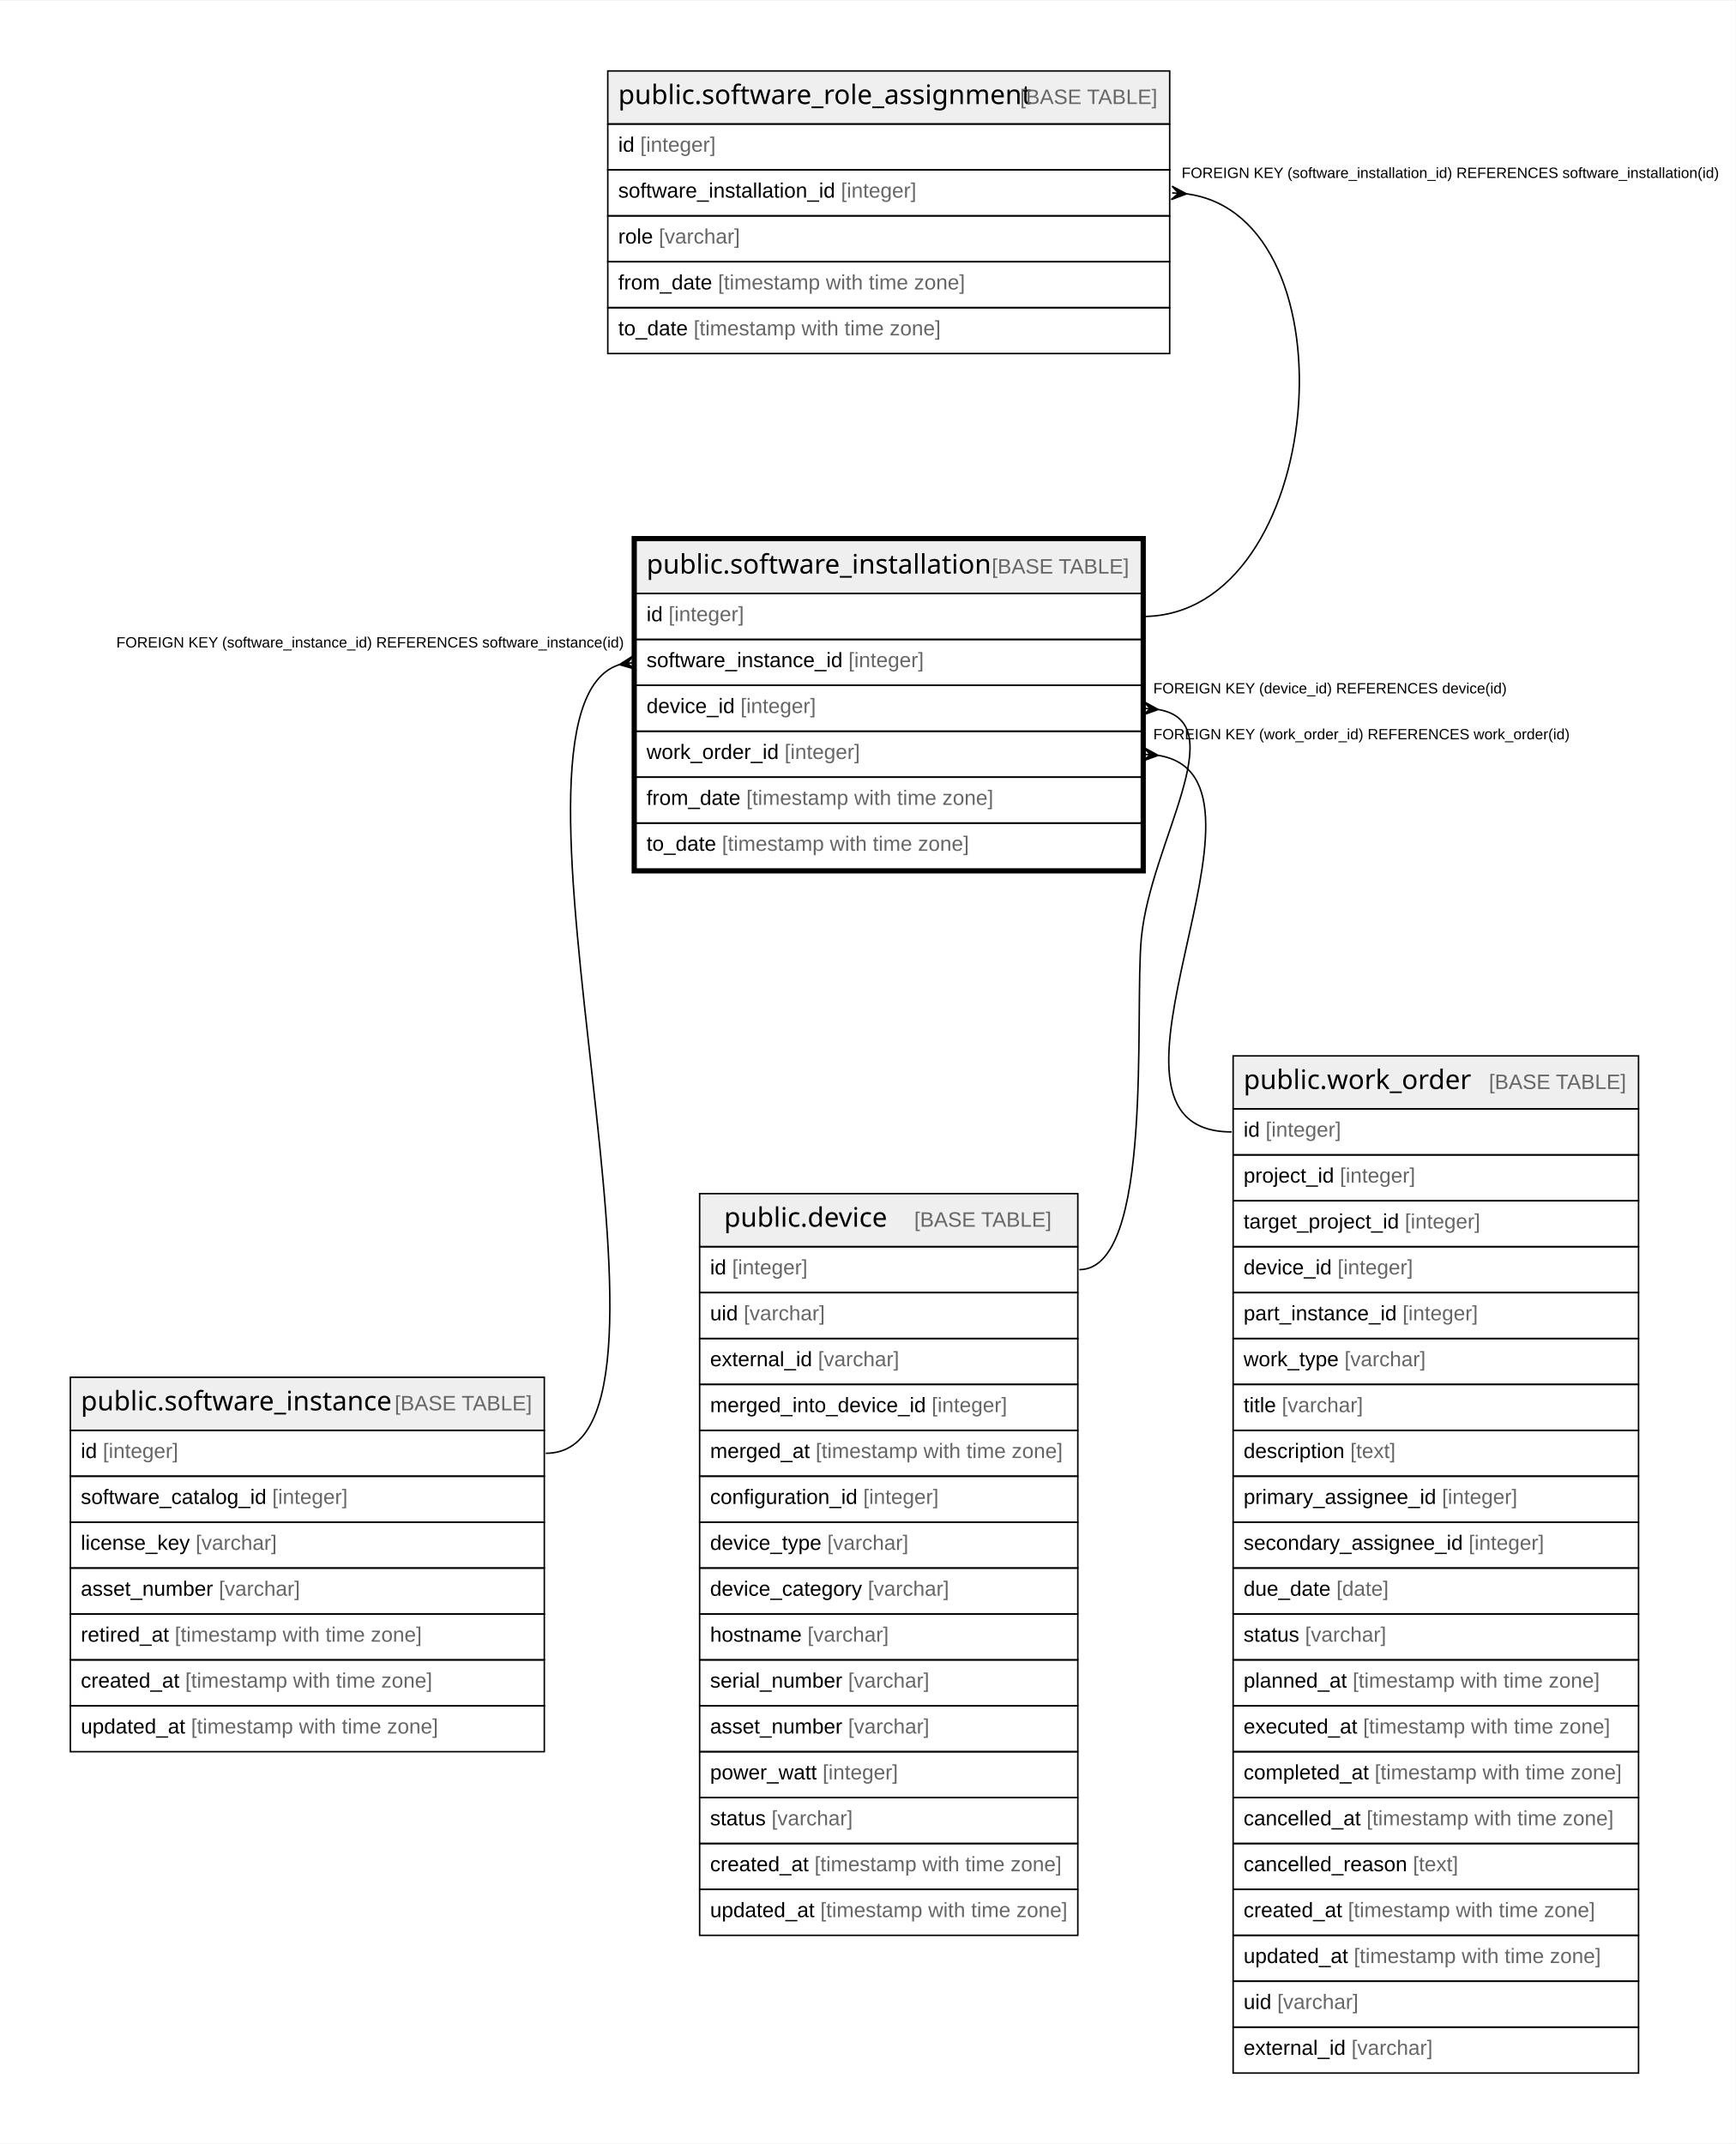
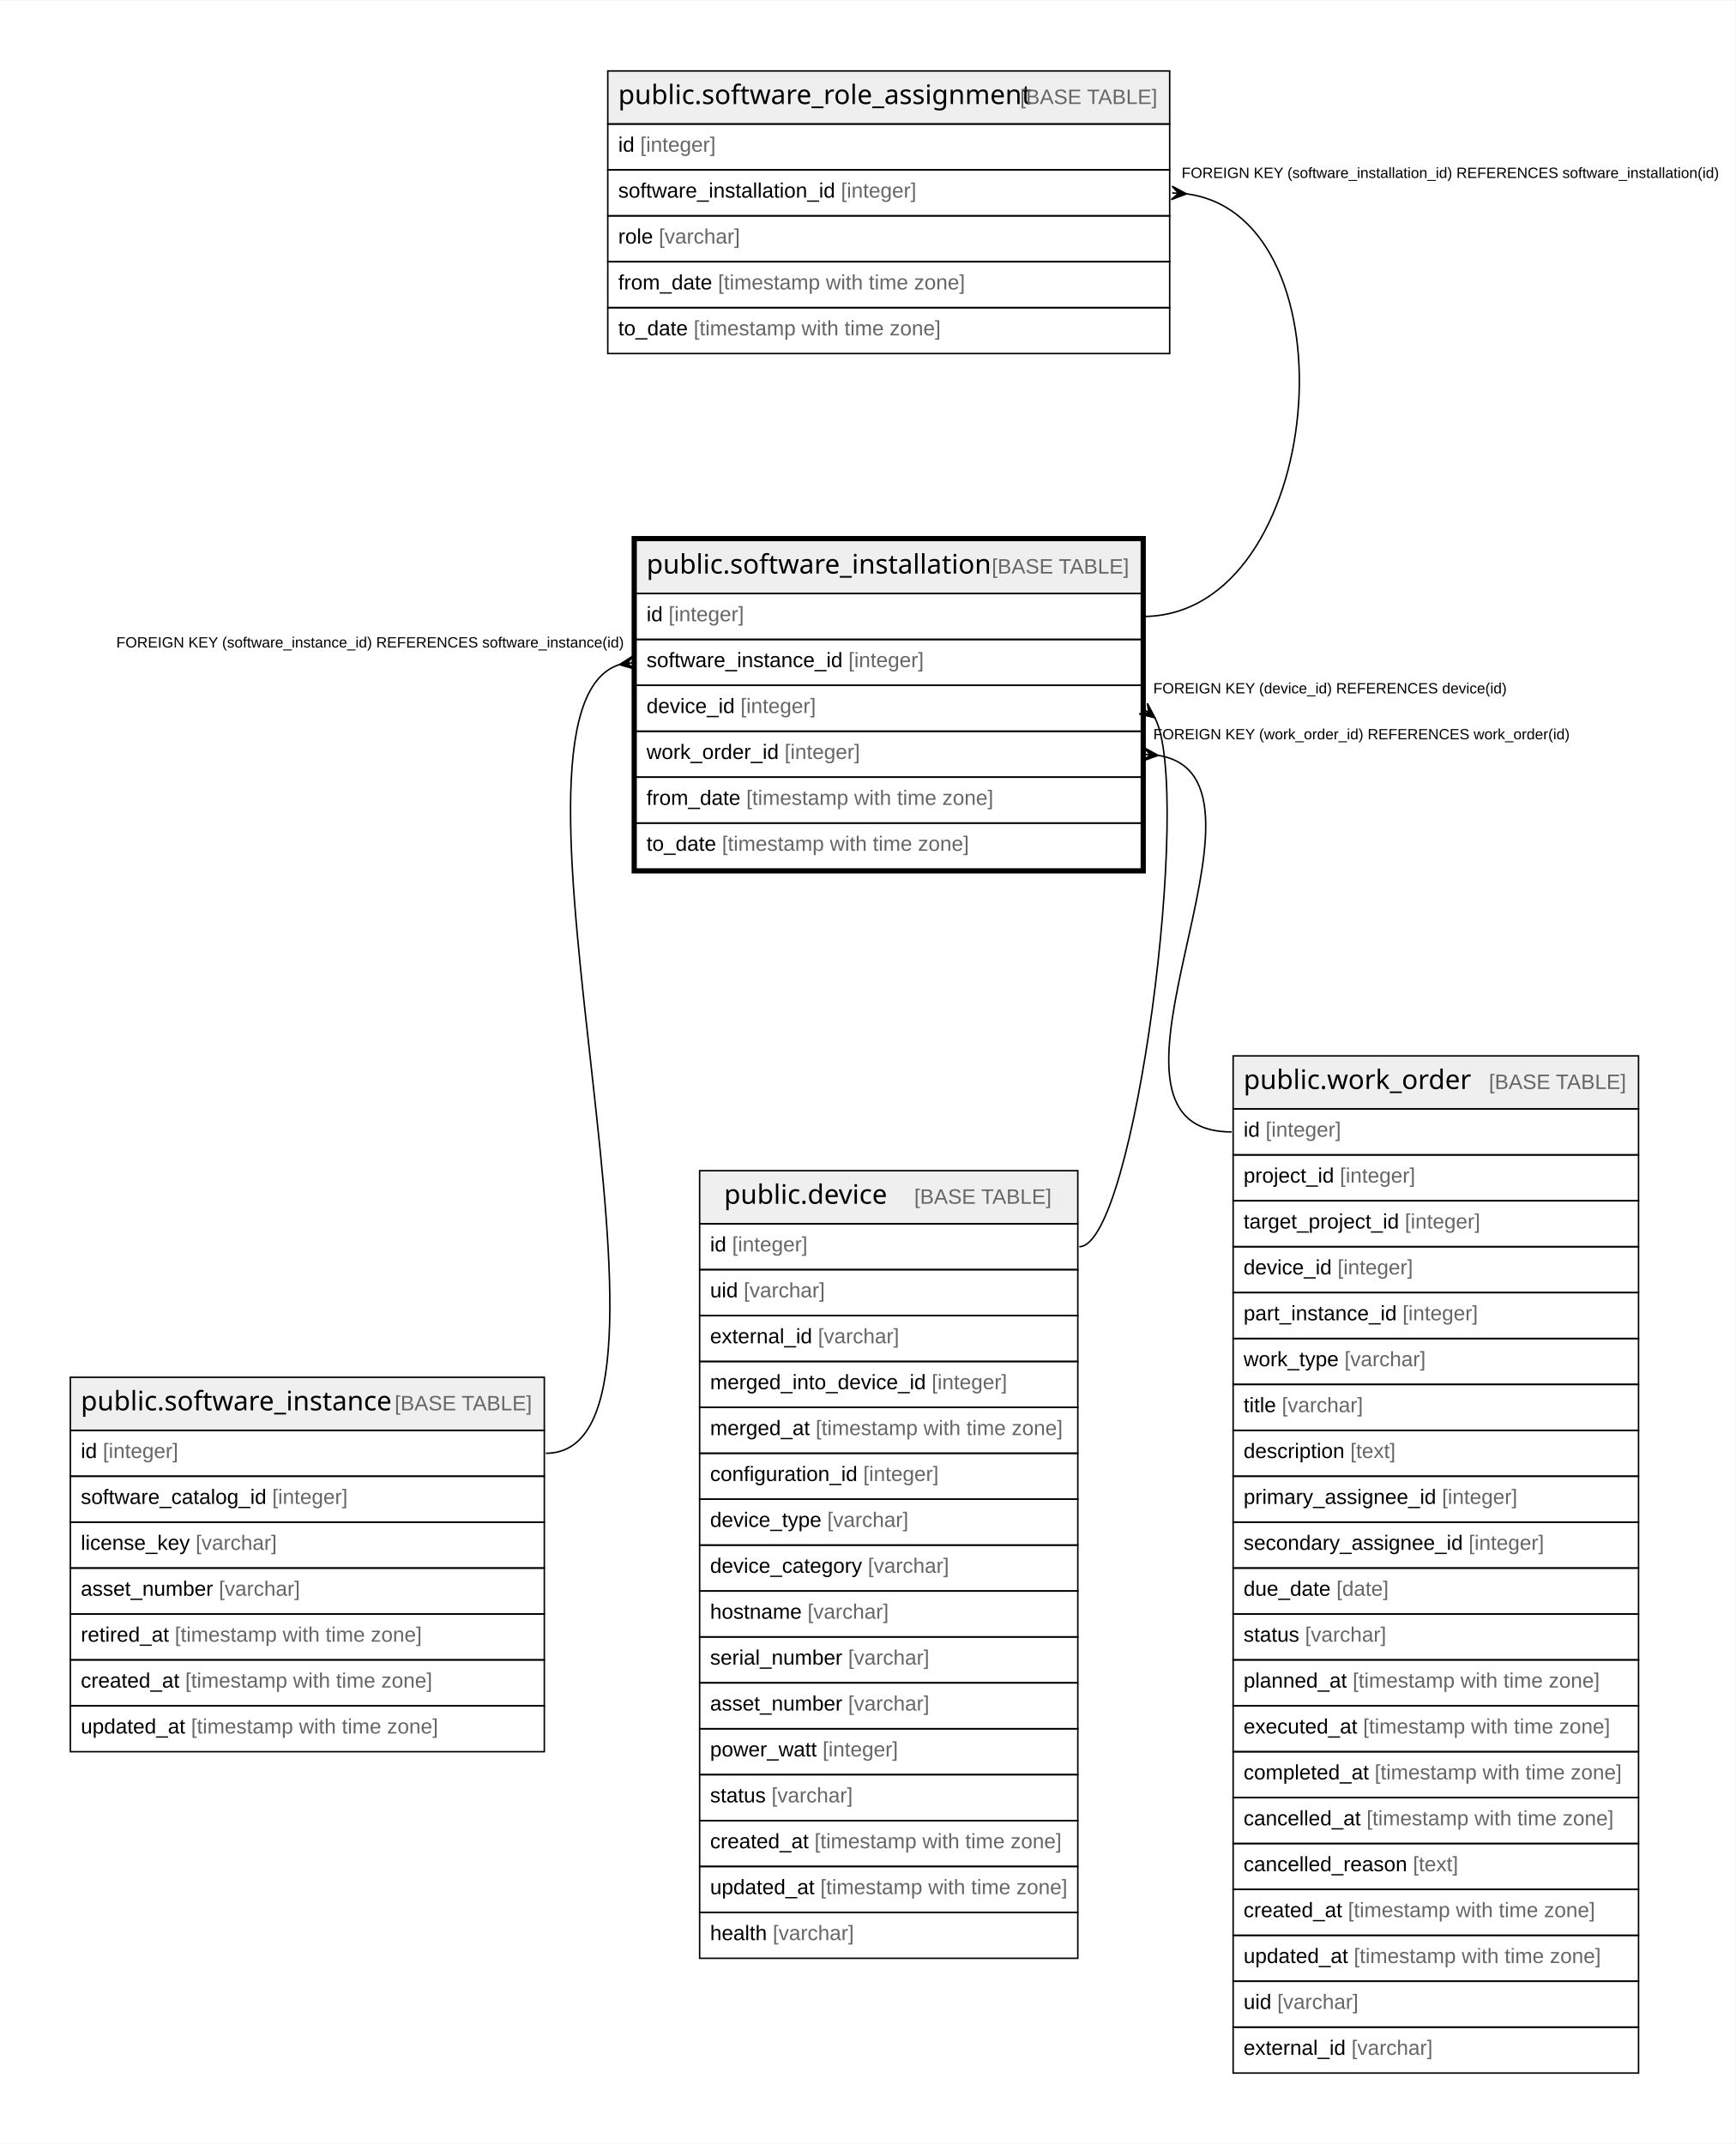
<svg xmlns="http://www.w3.org/2000/svg" width="1164pt" height="1438pt" viewBox="0.00 0.00 1164.31 1437.60">
  <g id="graph0" class="graph" transform="scale(1 1) rotate(0) translate(4 1433.6)">
    <polygon fill="white" stroke="none" points="-4,4 -4,-1433.6 1160.31,-1433.6 1160.31,4 -4,4" />
    <g id="node1" class="node">
      <polygon fill="#efefef" stroke="none" points="422.69,-1035.8 422.69,-1071.4 761.63,-1071.4 761.63,-1035.8 422.69,-1035.8" />
      <polygon fill="none" stroke="black" points="422.69,-1035.8 422.69,-1071.4 761.63,-1071.4 761.63,-1035.8 422.69,-1035.8" />
      <text text-anchor="start" x="429.69" y="-1049.2" font-family="Arial Bold" font-size="18.00">public.software_installation</text>
      <text text-anchor="start" x="630.14" y="-1049.2" font-family="Arial" font-size="14.00">    </text>
      <text text-anchor="start" x="661.26" y="-1049.2" font-family="Arial" font-size="14.00" fill="#666666">[BASE TABLE]</text>
      <polygon fill="none" stroke="black" points="422.69,-1005 422.69,-1035.8 761.63,-1035.8 761.63,-1005 422.69,-1005" />
      <text text-anchor="start" x="429.69" y="-1017.2" font-family="Arial" font-size="14.00">id </text>
      <text text-anchor="start" x="444.48" y="-1017.2" font-family="Arial" font-size="14.00" fill="#666666">[integer]</text>
      <polygon fill="none" stroke="black" points="422.69,-974.2 422.69,-1005 761.63,-1005 761.63,-974.2 422.69,-974.2" />
      <text text-anchor="start" x="429.69" y="-986.4" font-family="Arial" font-size="14.00">software_instance_id </text>
      <text text-anchor="start" x="565.11" y="-986.4" font-family="Arial" font-size="14.00" fill="#666666">[integer]</text>
      <polygon fill="none" stroke="black" points="422.69,-943.4 422.69,-974.2 761.63,-974.2 761.63,-943.4 422.69,-943.4" />
      <text text-anchor="start" x="429.69" y="-955.6" font-family="Arial" font-size="14.00">device_id </text>
      <text text-anchor="start" x="492.73" y="-955.6" font-family="Arial" font-size="14.00" fill="#666666">[integer]</text>
      <polygon fill="none" stroke="black" points="422.69,-912.6 422.69,-943.4 761.63,-943.4 761.63,-912.6 422.69,-912.6" />
      <text text-anchor="start" x="429.69" y="-924.8" font-family="Arial" font-size="14.00">work_order_id </text>
      <text text-anchor="start" x="522.29" y="-924.8" font-family="Arial" font-size="14.00" fill="#666666">[integer]</text>
      <polygon fill="none" stroke="black" points="422.69,-881.8 422.69,-912.6 761.63,-912.6 761.63,-881.8 422.69,-881.8" />
      <text text-anchor="start" x="429.69" y="-894" font-family="Arial" font-size="14.00">from_date </text>
      <text text-anchor="start" x="496.62" y="-894" font-family="Arial" font-size="14.00" fill="#666666">[timestamp with time zone]</text>
      <polygon fill="none" stroke="black" points="422.69,-851 422.69,-881.8 761.63,-881.8 761.63,-851 422.69,-851" />
      <text text-anchor="start" x="429.69" y="-863.2" font-family="Arial" font-size="14.00">to_date </text>
      <text text-anchor="start" x="480.29" y="-863.2" font-family="Arial" font-size="14.00" fill="#666666">[timestamp with time zone]</text>
      <polygon fill="none" stroke="black" stroke-width="3" points="421.19,-849.5 421.19,-1072.9 763.13,-1072.9 763.13,-849.5 421.19,-849.5" />
    </g>
    <g id="node3" class="node">
      <polygon fill="#efefef" stroke="none" points="43.2,-474.4 43.2,-510 361.13,-510 361.13,-474.4 43.2,-474.4" />
      <polygon fill="none" stroke="black" points="43.2,-474.4 43.2,-510 361.13,-510 361.13,-474.4 43.2,-474.4" />
      <text text-anchor="start" x="50.2" y="-487.8" font-family="Arial Bold" font-size="18.00">public.software_instance</text>
      <text text-anchor="start" x="229.64" y="-487.8" font-family="Arial" font-size="14.00">    </text>
      <text text-anchor="start" x="260.75" y="-487.8" font-family="Arial" font-size="14.00" fill="#666666">[BASE TABLE]</text>
      <polygon fill="none" stroke="black" points="43.2,-443.6 43.2,-474.4 361.13,-474.4 361.13,-443.6 43.2,-443.6" />
      <text text-anchor="start" x="50.2" y="-455.8" font-family="Arial" font-size="14.00">id </text>
      <text text-anchor="start" x="64.99" y="-455.8" font-family="Arial" font-size="14.00" fill="#666666">[integer]</text>
      <polygon fill="none" stroke="black" points="43.2,-412.8 43.2,-443.6 361.13,-443.6 361.13,-412.8 43.2,-412.8" />
      <text text-anchor="start" x="50.2" y="-425" font-family="Arial" font-size="14.00">software_catalog_id </text>
      <text text-anchor="start" x="178.61" y="-425" font-family="Arial" font-size="14.00" fill="#666666">[integer]</text>
      <polygon fill="none" stroke="black" points="43.2,-382 43.2,-412.8 361.13,-412.8 361.13,-382 43.2,-382" />
      <text text-anchor="start" x="50.2" y="-394.2" font-family="Arial" font-size="14.00">license_key </text>
      <text text-anchor="start" x="127.24" y="-394.2" font-family="Arial" font-size="14.00" fill="#666666">[varchar]</text>
      <polygon fill="none" stroke="black" points="43.2,-351.2 43.2,-382 361.13,-382 361.13,-351.2 43.2,-351.2" />
      <text text-anchor="start" x="50.2" y="-363.4" font-family="Arial" font-size="14.00">asset_number </text>
      <text text-anchor="start" x="142.81" y="-363.4" font-family="Arial" font-size="14.00" fill="#666666">[varchar]</text>
      <polygon fill="none" stroke="black" points="43.2,-320.4 43.2,-351.2 361.13,-351.2 361.13,-320.4 43.2,-320.4" />
      <text text-anchor="start" x="50.2" y="-332.6" font-family="Arial" font-size="14.00">retired_at </text>
      <text text-anchor="start" x="113.23" y="-332.6" font-family="Arial" font-size="14.00" fill="#666666">[timestamp with time zone]</text>
      <polygon fill="none" stroke="black" points="43.2,-289.6 43.2,-320.4 361.13,-320.4 361.13,-289.6 43.2,-289.6" />
      <text text-anchor="start" x="50.2" y="-301.8" font-family="Arial" font-size="14.00">created_at </text>
      <text text-anchor="start" x="120.25" y="-301.8" font-family="Arial" font-size="14.00" fill="#666666">[timestamp with time zone]</text>
      <polygon fill="none" stroke="black" points="43.2,-258.8 43.2,-289.6 361.13,-289.6 361.13,-258.8 43.2,-258.8" />
      <text text-anchor="start" x="50.2" y="-271" font-family="Arial" font-size="14.00">updated_at </text>
      <text text-anchor="start" x="124.16" y="-271" font-family="Arial" font-size="14.00" fill="#666666">[timestamp with time zone]</text>
    </g>
    <g id="edge2" class="edge">
      <path fill="none" stroke="black" d="M411.42,-988.08C313.86,-956.96 477.07,-459 362.13,-459" />
      <polygon fill="black" stroke="black" points="411.47,-988.09 420.7,-994 416.75,-988.87 421.03,-989.5 421.03,-989.5 421.03,-989.5 416.75,-988.87 422.02,-985.1 411.47,-988.09" />
      <text text-anchor="start" x="74.02" y="-999.6" font-family="Arial" font-size="10.00">FOREIGN KEY (software_instance_id) REFERENCES software_instance(id)</text>
    </g>
    <g id="node4" class="node">
-       <polygon fill="#efefef" stroke="none" points="465.32,-597.6 465.32,-633.2 719,-633.2 719,-597.6 465.32,-597.6" />
-       <polygon fill="none" stroke="black" points="465.32,-597.6 465.32,-633.2 719,-633.2 719,-597.6 465.32,-597.6" />
-       <text text-anchor="start" x="481.69" y="-611" font-family="Arial Bold" font-size="18.00">public.device</text>
-       <text text-anchor="start" x="578.15" y="-611" font-family="Arial" font-size="14.00">    </text>
-       <text text-anchor="start" x="609.27" y="-611" font-family="Arial" font-size="14.00" fill="#666666">[BASE TABLE]</text>
-       <polygon fill="none" stroke="black" points="465.32,-566.8 465.32,-597.6 719,-597.6 719,-566.8 465.32,-566.8" />
-       <text text-anchor="start" x="472.32" y="-579" font-family="Arial" font-size="14.00">id </text>
-       <text text-anchor="start" x="487.11" y="-579" font-family="Arial" font-size="14.00" fill="#666666">[integer]</text>
-       <polygon fill="none" stroke="black" points="465.32,-536 465.32,-566.8 719,-566.8 719,-536 465.32,-536" />
-       <text text-anchor="start" x="472.32" y="-548.2" font-family="Arial" font-size="14.00">uid </text>
-       <text text-anchor="start" x="494.89" y="-548.2" font-family="Arial" font-size="14.00" fill="#666666">[varchar]</text>
-       <polygon fill="none" stroke="black" points="465.32,-505.2 465.32,-536 719,-536 719,-505.2 465.32,-505.2" />
-       <text text-anchor="start" x="472.32" y="-517.4" font-family="Arial" font-size="14.00">external_id </text>
-       <text text-anchor="start" x="544.7" y="-517.4" font-family="Arial" font-size="14.00" fill="#666666">[varchar]</text>
-       <polygon fill="none" stroke="black" points="465.32,-474.4 465.32,-505.2 719,-505.2 719,-474.4 465.32,-474.4" />
-       <text text-anchor="start" x="472.32" y="-486.6" font-family="Arial" font-size="14.00">merged_into_device_id </text>
-       <text text-anchor="start" x="620.98" y="-486.6" font-family="Arial" font-size="14.00" fill="#666666">[integer]</text>
-       <polygon fill="none" stroke="black" points="465.32,-443.6 465.32,-474.4 719,-474.4 719,-443.6 465.32,-443.6" />
-       <text text-anchor="start" x="472.32" y="-455.8" font-family="Arial" font-size="14.00">merged_at </text>
-       <text text-anchor="start" x="543.14" y="-455.8" font-family="Arial" font-size="14.00" fill="#666666">[timestamp with time zone]</text>
-       <polygon fill="none" stroke="black" points="465.32,-412.8 465.32,-443.6 719,-443.6 719,-412.8 465.32,-412.8" />
-       <text text-anchor="start" x="472.32" y="-425" font-family="Arial" font-size="14.00">configuration_id </text>
-       <text text-anchor="start" x="575.06" y="-425" font-family="Arial" font-size="14.00" fill="#666666">[integer]</text>
-       <polygon fill="none" stroke="black" points="465.32,-382 465.32,-412.8 719,-412.8 719,-382 465.32,-382" />
-       <text text-anchor="start" x="472.32" y="-394.2" font-family="Arial" font-size="14.00">device_type </text>
-       <text text-anchor="start" x="550.93" y="-394.2" font-family="Arial" font-size="14.00" fill="#666666">[varchar]</text>
-       <polygon fill="none" stroke="black" points="465.32,-351.2 465.32,-382 719,-382 719,-351.2 465.32,-351.2" />
-       <text text-anchor="start" x="472.32" y="-363.4" font-family="Arial" font-size="14.00">device_category </text>
-       <text text-anchor="start" x="578.16" y="-363.4" font-family="Arial" font-size="14.00" fill="#666666">[varchar]</text>
-       <polygon fill="none" stroke="black" points="465.32,-320.4 465.32,-351.2 719,-351.2 719,-320.4 465.32,-320.4" />
-       <text text-anchor="start" x="472.32" y="-332.6" font-family="Arial" font-size="14.00">hostname </text>
-       <text text-anchor="start" x="537.69" y="-332.6" font-family="Arial" font-size="14.00" fill="#666666">[varchar]</text>
-       <polygon fill="none" stroke="black" points="465.32,-289.6 465.32,-320.4 719,-320.4 719,-289.6 465.32,-289.6" />
-       <text text-anchor="start" x="472.32" y="-301.8" font-family="Arial" font-size="14.00">serial_number </text>
-       <text text-anchor="start" x="564.92" y="-301.8" font-family="Arial" font-size="14.00" fill="#666666">[varchar]</text>
-       <polygon fill="none" stroke="black" points="465.32,-258.8 465.32,-289.6 719,-289.6 719,-258.8 465.32,-258.8" />
-       <text text-anchor="start" x="472.32" y="-271" font-family="Arial" font-size="14.00">asset_number </text>
-       <text text-anchor="start" x="564.93" y="-271" font-family="Arial" font-size="14.00" fill="#666666">[varchar]</text>
-       <polygon fill="none" stroke="black" points="465.32,-228 465.32,-258.8 719,-258.8 719,-228 465.32,-228" />
-       <text text-anchor="start" x="472.32" y="-240.2" font-family="Arial" font-size="14.00">power_watt </text>
-       <text text-anchor="start" x="547.8" y="-240.2" font-family="Arial" font-size="14.00" fill="#666666">[integer]</text>
-       <polygon fill="none" stroke="black" points="465.32,-197.2 465.32,-228 719,-228 719,-197.2 465.32,-197.2" />
-       <text text-anchor="start" x="472.32" y="-209.4" font-family="Arial" font-size="14.00">status </text>
-       <text text-anchor="start" x="513.56" y="-209.4" font-family="Arial" font-size="14.00" fill="#666666">[varchar]</text>
-       <polygon fill="none" stroke="black" points="465.32,-166.4 465.32,-197.2 719,-197.2 719,-166.4 465.32,-166.4" />
-       <text text-anchor="start" x="472.32" y="-178.6" font-family="Arial" font-size="14.00">created_at </text>
-       <text text-anchor="start" x="542.37" y="-178.6" font-family="Arial" font-size="14.00" fill="#666666">[timestamp with time zone]</text>
-       <polygon fill="none" stroke="black" points="465.32,-135.6 465.32,-166.4 719,-166.4 719,-135.6 465.32,-135.6" />
-       <text text-anchor="start" x="472.32" y="-147.8" font-family="Arial" font-size="14.00">updated_at </text>
-       <text text-anchor="start" x="546.28" y="-147.8" font-family="Arial" font-size="14.00" fill="#666666">[timestamp with time zone]</text>
+       <polygon fill="#efefef" stroke="none" points="465.32,-613 465.32,-648.6 719,-648.6 719,-613 465.32,-613" />
+       <polygon fill="none" stroke="black" points="465.32,-613 465.32,-648.6 719,-648.6 719,-613 465.32,-613" />
+       <text text-anchor="start" x="481.69" y="-626.4" font-family="Arial Bold" font-size="18.00">public.device</text>
+       <text text-anchor="start" x="578.15" y="-626.4" font-family="Arial" font-size="14.00">    </text>
+       <text text-anchor="start" x="609.27" y="-626.4" font-family="Arial" font-size="14.00" fill="#666666">[BASE TABLE]</text>
+       <polygon fill="none" stroke="black" points="465.32,-582.2 465.32,-613 719,-613 719,-582.2 465.32,-582.2" />
+       <text text-anchor="start" x="472.32" y="-594.4" font-family="Arial" font-size="14.00">id </text>
+       <text text-anchor="start" x="487.11" y="-594.4" font-family="Arial" font-size="14.00" fill="#666666">[integer]</text>
+       <polygon fill="none" stroke="black" points="465.32,-551.4 465.32,-582.2 719,-582.2 719,-551.4 465.32,-551.4" />
+       <text text-anchor="start" x="472.32" y="-563.6" font-family="Arial" font-size="14.00">uid </text>
+       <text text-anchor="start" x="494.89" y="-563.6" font-family="Arial" font-size="14.00" fill="#666666">[varchar]</text>
+       <polygon fill="none" stroke="black" points="465.32,-520.6 465.32,-551.4 719,-551.4 719,-520.6 465.32,-520.6" />
+       <text text-anchor="start" x="472.32" y="-532.8" font-family="Arial" font-size="14.00">external_id </text>
+       <text text-anchor="start" x="544.7" y="-532.8" font-family="Arial" font-size="14.00" fill="#666666">[varchar]</text>
+       <polygon fill="none" stroke="black" points="465.32,-489.8 465.32,-520.6 719,-520.6 719,-489.8 465.32,-489.8" />
+       <text text-anchor="start" x="472.32" y="-502" font-family="Arial" font-size="14.00">merged_into_device_id </text>
+       <text text-anchor="start" x="620.98" y="-502" font-family="Arial" font-size="14.00" fill="#666666">[integer]</text>
+       <polygon fill="none" stroke="black" points="465.32,-459 465.32,-489.8 719,-489.8 719,-459 465.32,-459" />
+       <text text-anchor="start" x="472.32" y="-471.2" font-family="Arial" font-size="14.00">merged_at </text>
+       <text text-anchor="start" x="543.14" y="-471.2" font-family="Arial" font-size="14.00" fill="#666666">[timestamp with time zone]</text>
+       <polygon fill="none" stroke="black" points="465.32,-428.2 465.32,-459 719,-459 719,-428.2 465.32,-428.2" />
+       <text text-anchor="start" x="472.32" y="-440.4" font-family="Arial" font-size="14.00">configuration_id </text>
+       <text text-anchor="start" x="575.06" y="-440.4" font-family="Arial" font-size="14.00" fill="#666666">[integer]</text>
+       <polygon fill="none" stroke="black" points="465.32,-397.4 465.32,-428.2 719,-428.2 719,-397.4 465.32,-397.4" />
+       <text text-anchor="start" x="472.32" y="-409.6" font-family="Arial" font-size="14.00">device_type </text>
+       <text text-anchor="start" x="550.93" y="-409.6" font-family="Arial" font-size="14.00" fill="#666666">[varchar]</text>
+       <polygon fill="none" stroke="black" points="465.32,-366.6 465.32,-397.4 719,-397.4 719,-366.6 465.32,-366.6" />
+       <text text-anchor="start" x="472.32" y="-378.8" font-family="Arial" font-size="14.00">device_category </text>
+       <text text-anchor="start" x="578.16" y="-378.8" font-family="Arial" font-size="14.00" fill="#666666">[varchar]</text>
+       <polygon fill="none" stroke="black" points="465.32,-335.8 465.32,-366.6 719,-366.6 719,-335.8 465.32,-335.8" />
+       <text text-anchor="start" x="472.32" y="-348" font-family="Arial" font-size="14.00">hostname </text>
+       <text text-anchor="start" x="537.69" y="-348" font-family="Arial" font-size="14.00" fill="#666666">[varchar]</text>
+       <polygon fill="none" stroke="black" points="465.32,-305 465.32,-335.8 719,-335.8 719,-305 465.32,-305" />
+       <text text-anchor="start" x="472.32" y="-317.2" font-family="Arial" font-size="14.00">serial_number </text>
+       <text text-anchor="start" x="564.92" y="-317.2" font-family="Arial" font-size="14.00" fill="#666666">[varchar]</text>
+       <polygon fill="none" stroke="black" points="465.32,-274.2 465.32,-305 719,-305 719,-274.2 465.32,-274.2" />
+       <text text-anchor="start" x="472.32" y="-286.4" font-family="Arial" font-size="14.00">asset_number </text>
+       <text text-anchor="start" x="564.93" y="-286.4" font-family="Arial" font-size="14.00" fill="#666666">[varchar]</text>
+       <polygon fill="none" stroke="black" points="465.32,-243.4 465.32,-274.2 719,-274.2 719,-243.4 465.32,-243.4" />
+       <text text-anchor="start" x="472.32" y="-255.6" font-family="Arial" font-size="14.00">power_watt </text>
+       <text text-anchor="start" x="547.8" y="-255.6" font-family="Arial" font-size="14.00" fill="#666666">[integer]</text>
+       <polygon fill="none" stroke="black" points="465.32,-212.6 465.32,-243.4 719,-243.4 719,-212.6 465.32,-212.6" />
+       <text text-anchor="start" x="472.32" y="-224.8" font-family="Arial" font-size="14.00">status </text>
+       <text text-anchor="start" x="513.56" y="-224.8" font-family="Arial" font-size="14.00" fill="#666666">[varchar]</text>
+       <polygon fill="none" stroke="black" points="465.32,-181.8 465.32,-212.6 719,-212.6 719,-181.8 465.32,-181.8" />
+       <text text-anchor="start" x="472.32" y="-194" font-family="Arial" font-size="14.00">created_at </text>
+       <text text-anchor="start" x="542.37" y="-194" font-family="Arial" font-size="14.00" fill="#666666">[timestamp with time zone]</text>
+       <polygon fill="none" stroke="black" points="465.32,-151 465.32,-181.8 719,-181.8 719,-151 465.32,-151" />
+       <text text-anchor="start" x="472.32" y="-163.2" font-family="Arial" font-size="14.00">updated_at </text>
+       <text text-anchor="start" x="546.28" y="-163.2" font-family="Arial" font-size="14.00" fill="#666666">[timestamp with time zone]</text>
+       <polygon fill="none" stroke="black" points="465.32,-120.2 465.32,-151 719,-151 719,-120.2 465.32,-120.2" />
+       <text text-anchor="start" x="472.32" y="-132.4" font-family="Arial" font-size="14.00">health </text>
+       <text text-anchor="start" x="514.36" y="-132.4" font-family="Arial" font-size="14.00" fill="#666666">[varchar]</text>
    </g>
    <g id="edge3" class="edge">
-       <path fill="none" stroke="black" d="M773.03,-957.99C824.13,-949.13 767.8,-869.07 761.63,-804.8 756.83,-754.71 770.33,-582.2 720,-582.2" />
-       <polygon fill="black" stroke="black" points="772.94,-958 762.62,-954.29 767.62,-958.41 763.3,-958.75 763.3,-958.75 763.3,-958.75 767.62,-958.41 763.32,-963.26 772.94,-958" />
+       <path fill="none" stroke="black" d="M770.63,-952.53C796.4,-904.57 757.26,-597.6 720,-597.6" />
+       <polygon fill="black" stroke="black" points="770.77,-952.42 760.12,-955.05 766.57,-955.71 763.16,-958.39 763.16,-958.39 763.16,-958.39 766.57,-955.71 765.67,-962.13 770.77,-952.42" />
      <text text-anchor="start" x="769.63" y="-968.8" font-family="Arial" font-size="10.00">FOREIGN KEY (device_id) REFERENCES device(id)</text>
    </g>
    <g id="node5" class="node">
      <polygon fill="#efefef" stroke="none" points="823.19,-690 823.19,-725.6 1095.14,-725.6 1095.14,-690 823.19,-690" />
      <polygon fill="none" stroke="black" points="823.19,-690 823.19,-725.6 1095.14,-725.6 1095.14,-690 823.19,-690" />
      <text text-anchor="start" x="830.19" y="-703.4" font-family="Arial Bold" font-size="18.00">public.work_order</text>
      <text text-anchor="start" x="963.65" y="-703.4" font-family="Arial" font-size="14.00">    </text>
      <text text-anchor="start" x="994.77" y="-703.4" font-family="Arial" font-size="14.00" fill="#666666">[BASE TABLE]</text>
      <polygon fill="none" stroke="black" points="823.19,-659.2 823.19,-690 1095.14,-690 1095.14,-659.2 823.19,-659.2" />
      <text text-anchor="start" x="830.19" y="-671.4" font-family="Arial" font-size="14.00">id </text>
      <text text-anchor="start" x="844.97" y="-671.4" font-family="Arial" font-size="14.00" fill="#666666">[integer]</text>
      <polygon fill="none" stroke="black" points="823.19,-628.4 823.19,-659.2 1095.14,-659.2 1095.14,-628.4 823.19,-628.4" />
      <text text-anchor="start" x="830.19" y="-640.6" font-family="Arial" font-size="14.00">project_id </text>
      <text text-anchor="start" x="894.78" y="-640.6" font-family="Arial" font-size="14.00" fill="#666666">[integer]</text>
      <polygon fill="none" stroke="black" points="823.19,-597.6 823.19,-628.4 1095.14,-628.4 1095.14,-597.6 823.19,-597.6" />
      <text text-anchor="start" x="830.19" y="-609.8" font-family="Arial" font-size="14.00">target_project_id </text>
      <text text-anchor="start" x="938.37" y="-609.8" font-family="Arial" font-size="14.00" fill="#666666">[integer]</text>
      <polygon fill="none" stroke="black" points="823.19,-566.8 823.19,-597.6 1095.14,-597.6 1095.14,-566.8 823.19,-566.8" />
      <text text-anchor="start" x="830.19" y="-579" font-family="Arial" font-size="14.00">device_id </text>
      <text text-anchor="start" x="893.23" y="-579" font-family="Arial" font-size="14.00" fill="#666666">[integer]</text>
      <polygon fill="none" stroke="black" points="823.19,-536 823.19,-566.8 1095.14,-566.8 1095.14,-536 823.19,-536" />
      <text text-anchor="start" x="830.19" y="-548.2" font-family="Arial" font-size="14.00">part_instance_id </text>
      <text text-anchor="start" x="936.81" y="-548.2" font-family="Arial" font-size="14.00" fill="#666666">[integer]</text>
      <polygon fill="none" stroke="black" points="823.19,-505.2 823.19,-536 1095.14,-536 1095.14,-505.2 823.19,-505.2" />
      <text text-anchor="start" x="830.19" y="-517.4" font-family="Arial" font-size="14.00">work_type </text>
      <text text-anchor="start" x="897.88" y="-517.4" font-family="Arial" font-size="14.00" fill="#666666">[varchar]</text>
      <polygon fill="none" stroke="black" points="823.19,-474.4 823.19,-505.2 1095.14,-505.2 1095.14,-474.4 823.19,-474.4" />
      <text text-anchor="start" x="830.19" y="-486.6" font-family="Arial" font-size="14.00">title </text>
      <text text-anchor="start" x="855.86" y="-486.6" font-family="Arial" font-size="14.00" fill="#666666">[varchar]</text>
      <polygon fill="none" stroke="black" points="823.19,-443.6 823.19,-474.4 1095.14,-474.4 1095.14,-443.6 823.19,-443.6" />
      <text text-anchor="start" x="830.19" y="-455.8" font-family="Arial" font-size="14.00">description </text>
      <text text-anchor="start" x="901.78" y="-455.8" font-family="Arial" font-size="14.00" fill="#666666">[text]</text>
      <polygon fill="none" stroke="black" points="823.19,-412.8 823.19,-443.6 1095.14,-443.6 1095.14,-412.8 823.19,-412.8" />
      <text text-anchor="start" x="830.19" y="-425" font-family="Arial" font-size="14.00">primary_assignee_id </text>
      <text text-anchor="start" x="963.26" y="-425" font-family="Arial" font-size="14.00" fill="#666666">[integer]</text>
      <polygon fill="none" stroke="black" points="823.19,-382 823.19,-412.8 1095.14,-412.8 1095.14,-382 823.19,-382" />
      <text text-anchor="start" x="830.19" y="-394.2" font-family="Arial" font-size="14.00">secondary_assignee_id </text>
      <text text-anchor="start" x="981.18" y="-394.2" font-family="Arial" font-size="14.00" fill="#666666">[integer]</text>
      <polygon fill="none" stroke="black" points="823.19,-351.2 823.19,-382 1095.14,-382 1095.14,-351.2 823.19,-351.2" />
      <text text-anchor="start" x="830.19" y="-363.4" font-family="Arial" font-size="14.00">due_date </text>
      <text text-anchor="start" x="892.47" y="-363.4" font-family="Arial" font-size="14.00" fill="#666666">[date]</text>
      <polygon fill="none" stroke="black" points="823.19,-320.4 823.19,-351.2 1095.14,-351.2 1095.14,-320.4 823.19,-320.4" />
      <text text-anchor="start" x="830.19" y="-332.6" font-family="Arial" font-size="14.00">status </text>
      <text text-anchor="start" x="871.43" y="-332.6" font-family="Arial" font-size="14.00" fill="#666666">[varchar]</text>
      <polygon fill="none" stroke="black" points="823.19,-289.6 823.19,-320.4 1095.14,-320.4 1095.14,-289.6 823.19,-289.6" />
      <text text-anchor="start" x="830.19" y="-301.8" font-family="Arial" font-size="14.00">planned_at </text>
      <text text-anchor="start" x="903.37" y="-301.8" font-family="Arial" font-size="14.00" fill="#666666">[timestamp with time zone]</text>
      <polygon fill="none" stroke="black" points="823.19,-258.8 823.19,-289.6 1095.14,-289.6 1095.14,-258.8 823.19,-258.8" />
      <text text-anchor="start" x="830.19" y="-271" font-family="Arial" font-size="14.00">executed_at </text>
      <text text-anchor="start" x="910.36" y="-271" font-family="Arial" font-size="14.00" fill="#666666">[timestamp with time zone]</text>
      <polygon fill="none" stroke="black" points="823.19,-228 823.19,-258.8 1095.14,-258.8 1095.14,-228 823.19,-228" />
      <text text-anchor="start" x="830.19" y="-240.2" font-family="Arial" font-size="14.00">completed_at </text>
      <text text-anchor="start" x="918.13" y="-240.2" font-family="Arial" font-size="14.00" fill="#666666">[timestamp with time zone]</text>
      <polygon fill="none" stroke="black" points="823.19,-197.2 823.19,-228 1095.14,-228 1095.14,-197.2 823.19,-197.2" />
      <text text-anchor="start" x="830.19" y="-209.4" font-family="Arial" font-size="14.00">cancelled_at </text>
      <text text-anchor="start" x="912.69" y="-209.4" font-family="Arial" font-size="14.00" fill="#666666">[timestamp with time zone]</text>
      <polygon fill="none" stroke="black" points="823.19,-166.4 823.19,-197.2 1095.14,-197.2 1095.14,-166.4 823.19,-166.4" />
      <text text-anchor="start" x="830.19" y="-178.6" font-family="Arial" font-size="14.00">cancelled_reason </text>
      <text text-anchor="start" x="943.82" y="-178.6" font-family="Arial" font-size="14.00" fill="#666666">[text]</text>
      <polygon fill="none" stroke="black" points="823.19,-135.6 823.19,-166.4 1095.14,-166.4 1095.14,-135.6 823.19,-135.6" />
      <text text-anchor="start" x="830.19" y="-147.8" font-family="Arial" font-size="14.00">created_at </text>
      <text text-anchor="start" x="900.24" y="-147.8" font-family="Arial" font-size="14.00" fill="#666666">[timestamp with time zone]</text>
      <polygon fill="none" stroke="black" points="823.19,-104.8 823.19,-135.6 1095.14,-135.6 1095.14,-104.8 823.19,-104.8" />
      <text text-anchor="start" x="830.19" y="-117" font-family="Arial" font-size="14.00">updated_at </text>
      <text text-anchor="start" x="904.15" y="-117" font-family="Arial" font-size="14.00" fill="#666666">[timestamp with time zone]</text>
      <polygon fill="none" stroke="black" points="823.19,-74 823.19,-104.8 1095.14,-104.8 1095.14,-74 823.19,-74" />
      <text text-anchor="start" x="830.19" y="-86.2" font-family="Arial" font-size="14.00">uid </text>
      <text text-anchor="start" x="852.76" y="-86.2" font-family="Arial" font-size="14.00" fill="#666666">[varchar]</text>
      <polygon fill="none" stroke="black" points="823.19,-43.2 823.19,-74 1095.14,-74 1095.14,-43.2 823.19,-43.2" />
      <text text-anchor="start" x="830.19" y="-55.4" font-family="Arial" font-size="14.00">external_id </text>
      <text text-anchor="start" x="902.57" y="-55.4" font-family="Arial" font-size="14.00" fill="#666666">[varchar]</text>
    </g>
    <g id="edge4" class="edge">
      <path fill="none" stroke="black" d="M772.94,-927.23C867.55,-911.93 710.23,-674.6 822.19,-674.6" />
      <polygon fill="black" stroke="black" points="772.94,-927.23 762.63,-923.49 767.62,-927.63 763.3,-927.95 763.3,-927.95 763.3,-927.95 767.62,-927.63 763.3,-932.46 772.94,-927.23" />
      <text text-anchor="start" x="769.63" y="-938" font-family="Arial" font-size="10.00">FOREIGN KEY (work_order_id) REFERENCES work_order(id)</text>
    </g>
    <g id="node2" class="node">
      <polygon fill="#efefef" stroke="none" points="403.7,-1350.8 403.7,-1386.4 780.63,-1386.4 780.63,-1350.8 403.7,-1350.8" />
      <polygon fill="none" stroke="black" points="403.7,-1350.8 403.7,-1386.4 780.63,-1386.4 780.63,-1350.8 403.7,-1350.8" />
      <text text-anchor="start" x="410.7" y="-1364.2" font-family="Arial Bold" font-size="18.00">public.software_role_assignment</text>
      <text text-anchor="start" x="649.14" y="-1364.2" font-family="Arial" font-size="14.00">    </text>
      <text text-anchor="start" x="680.26" y="-1364.2" font-family="Arial" font-size="14.00" fill="#666666">[BASE TABLE]</text>
      <polygon fill="none" stroke="black" points="403.7,-1320 403.7,-1350.8 780.63,-1350.8 780.63,-1320 403.7,-1320" />
      <text text-anchor="start" x="410.7" y="-1332.2" font-family="Arial" font-size="14.00">id </text>
      <text text-anchor="start" x="425.49" y="-1332.2" font-family="Arial" font-size="14.00" fill="#666666">[integer]</text>
      <polygon fill="none" stroke="black" points="403.7,-1289.2 403.7,-1320 780.63,-1320 780.63,-1289.2 403.7,-1289.2" />
      <text text-anchor="start" x="410.7" y="-1301.4" font-family="Arial" font-size="14.00">software_installation_id </text>
      <text text-anchor="start" x="560.12" y="-1301.4" font-family="Arial" font-size="14.00" fill="#666666">[integer]</text>
      <polygon fill="none" stroke="black" points="403.7,-1258.4 403.7,-1289.2 780.63,-1289.2 780.63,-1258.4 403.7,-1258.4" />
      <text text-anchor="start" x="410.7" y="-1270.6" font-family="Arial" font-size="14.00">role </text>
      <text text-anchor="start" x="437.93" y="-1270.6" font-family="Arial" font-size="14.00" fill="#666666">[varchar]</text>
      <polygon fill="none" stroke="black" points="403.7,-1227.6 403.7,-1258.4 780.63,-1258.4 780.63,-1227.6 403.7,-1227.6" />
      <text text-anchor="start" x="410.7" y="-1239.8" font-family="Arial" font-size="14.00">from_date </text>
      <text text-anchor="start" x="477.62" y="-1239.8" font-family="Arial" font-size="14.00" fill="#666666">[timestamp with time zone]</text>
      <polygon fill="none" stroke="black" points="403.7,-1196.8 403.7,-1227.6 780.63,-1227.6 780.63,-1196.8 403.7,-1196.8" />
      <text text-anchor="start" x="410.7" y="-1209" font-family="Arial" font-size="14.00">to_date </text>
      <text text-anchor="start" x="461.3" y="-1209" font-family="Arial" font-size="14.00" fill="#666666">[timestamp with time zone]</text>
    </g>
    <g id="edge1" class="edge">
      <path fill="none" stroke="black" d="M792.03,-1303.93C907.06,-1288.73 885.64,-1020.4 762.63,-1020.4" />
      <polygon fill="black" stroke="black" points="791.94,-1303.93 781.67,-1300.09 786.62,-1304.28 782.29,-1304.56 782.29,-1304.56 782.29,-1304.56 786.62,-1304.28 782.25,-1309.07 791.94,-1303.93" />
      <text text-anchor="start" x="788.63" y="-1314.6" font-family="Arial" font-size="10.00">FOREIGN KEY (software_installation_id) REFERENCES software_installation(id)</text>
    </g>
  </g>
</svg>
